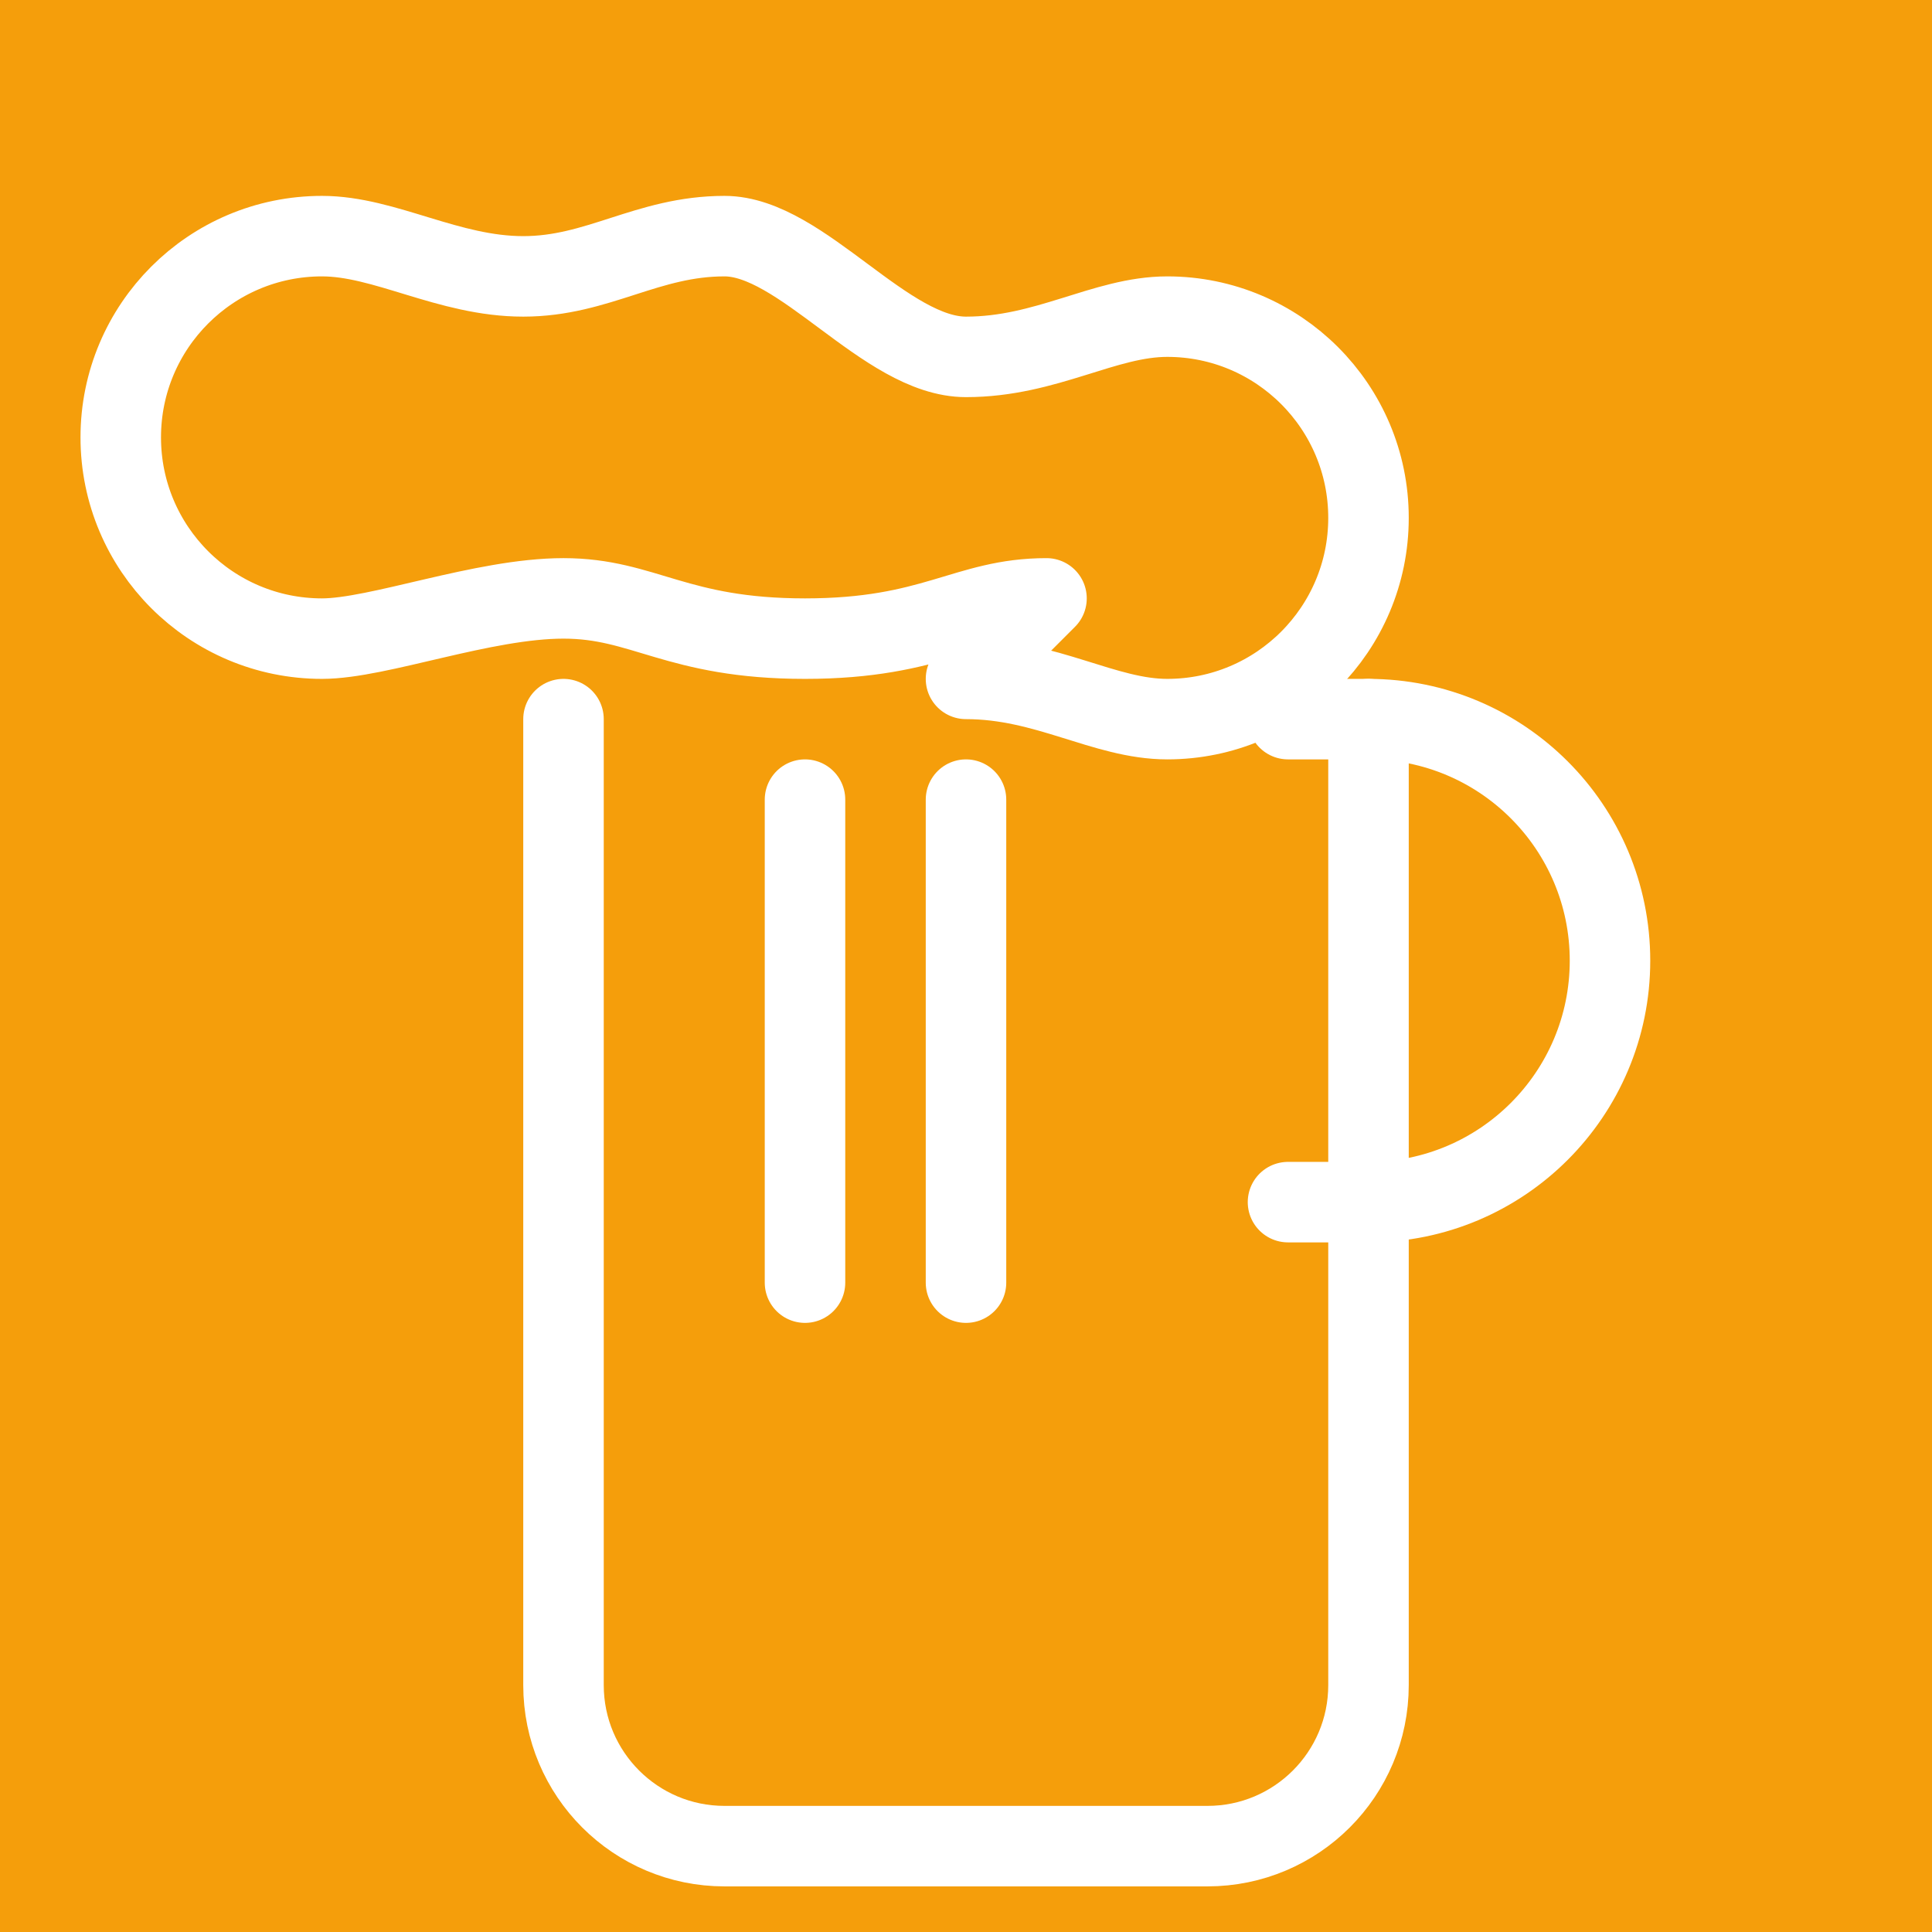
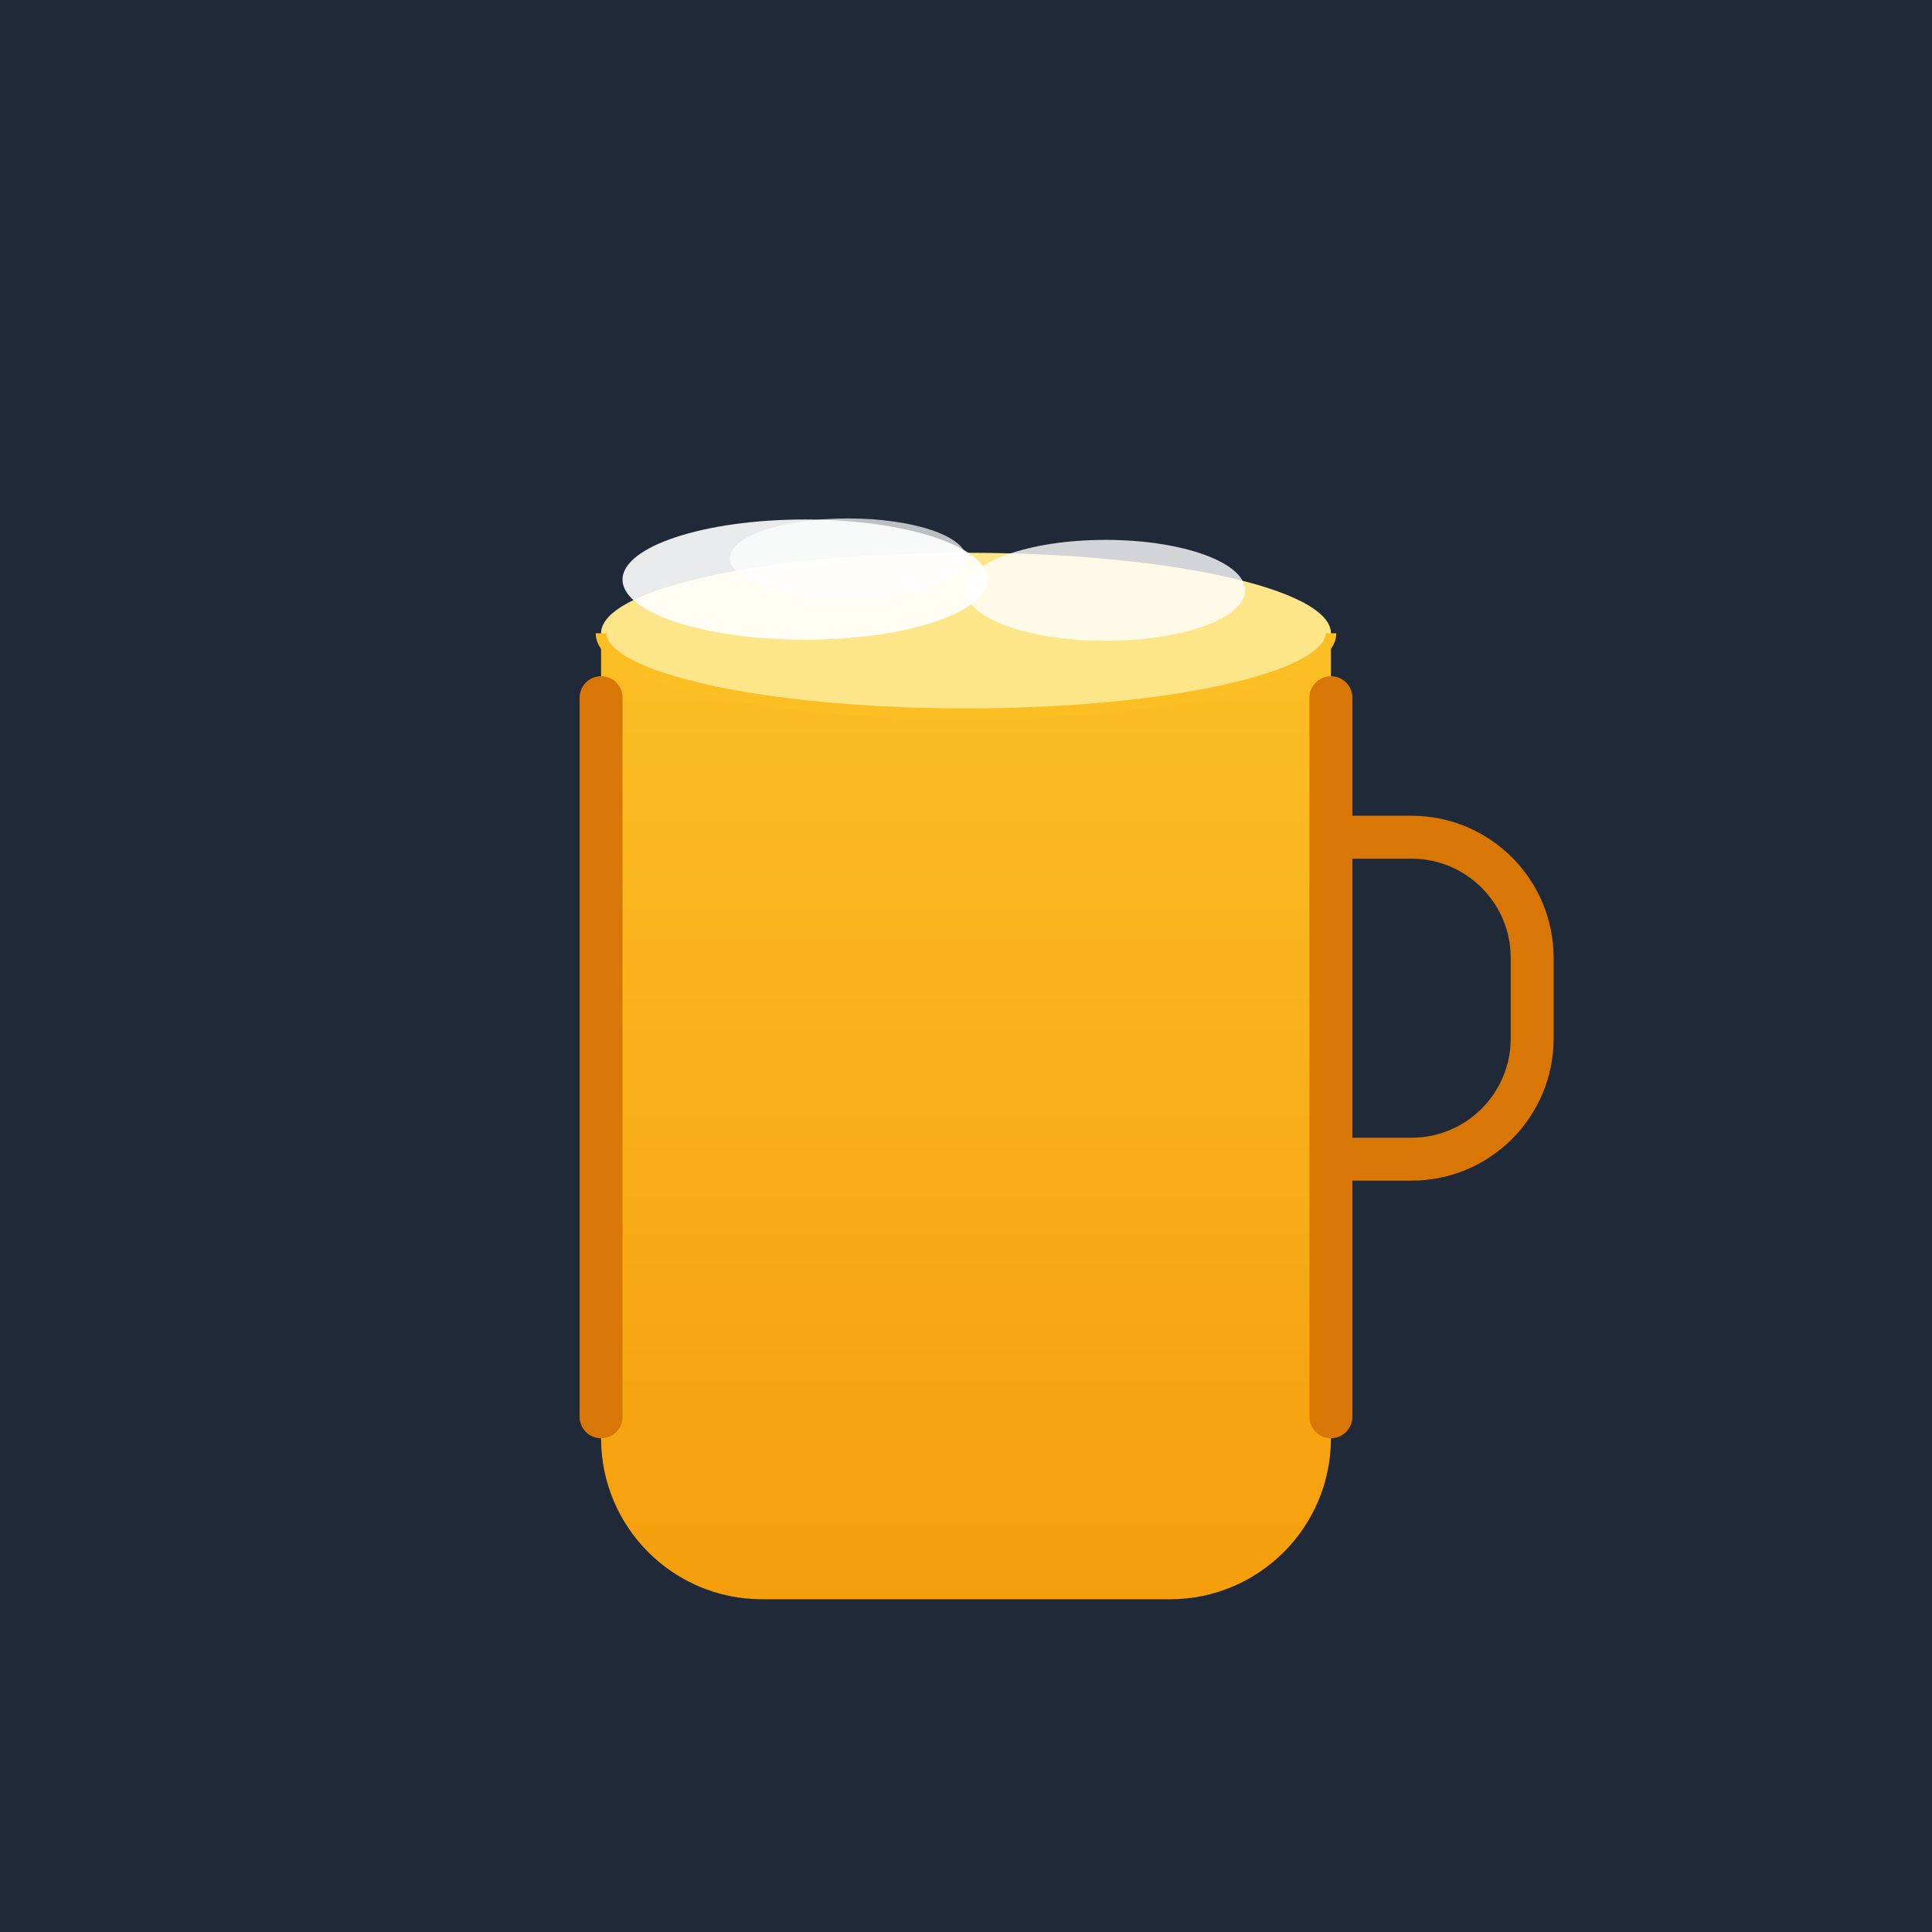
<svg xmlns="http://www.w3.org/2000/svg" width="180" height="180" viewBox="0 0 180 180" fill="none">
-   <rect width="180" height="180" fill="#f59e0b" />
-   <g transform="translate(45, 37)">
-     <path d="M75 30h7.5a22.5 22.5 0 0 1 0 45h-7.5" stroke="white" stroke-width="7.5" stroke-linecap="round" stroke-linejoin="round" fill="none" />
-     <path d="M30 37.5v45" stroke="white" stroke-width="7.5" stroke-linecap="round" stroke-linejoin="round" />
-     <path d="M45 37.5v45" stroke="white" stroke-width="7.5" stroke-linecap="round" stroke-linejoin="round" />
-     <path d="M48.75 18.75c-7.5 0-10.5 3.75-22.5 3.75s-15-3.75-22.5-3.75-17.25 3.75-22.5 3.75a18.75 18.75 0 0 1 0-37.5c5.85 0 11.775 3.75 18.75 3.75s11.55-3.75 18.75-3.75 15 11.25 22.5 11.25 12.9-3.75 18.75-3.75a18.75 18.75 0 0 1 0 37.5c-5.85 0-11.25-3.75-18.75-3.75Z" stroke="white" stroke-width="7.5" stroke-linecap="round" stroke-linejoin="round" fill="none" transform="translate(3.75, 0)" />
-     <path d="M7.5 30v90a15 15 0 0 0 15 15h45a15 15 0 0 0 15-15V30" stroke="white" stroke-width="7.5" stroke-linecap="round" stroke-linejoin="round" fill="none" />
+   <defs>
+     <linearGradient id="beerGrad180" x1="0%" y1="0%" x2="0%" y2="100%">
+       <stop offset="0%" style="stop-color:#fbbf24;stop-opacity:1" />
+       <stop offset="100%" style="stop-color:#f59e0b;stop-opacity:1" />
+     </linearGradient>
+   </defs>
+   <rect width="180" height="180" fill="#1f2937" />
+   <g transform="translate(37, 33)">
+     <path d="M19 26h68v75c0 8.284-6.716 15-15 15H34c-8.284 0-15-6.716-15-15V26z" fill="url(#beerGrad180)" />
+     <ellipse cx="53" cy="26" rx="34" ry="7.5" fill="#fde68a" />
+     <path d="M19 26c0 4.142 15.222 7.5 34 7.5s34-3.358 34-7.5" stroke="#fbbf24" stroke-width="1" fill="none" />
+     <rect x="17" y="30" width="4" height="71" rx="2" fill="#d97706" />
+     <rect x="85" y="30" width="4" height="71" rx="2" fill="#d97706" />
+     <path d="M87 45h7.5c6.213 0 11.25 5.037 11.25 11.25v7.5c0 6.213-5.037 11.25-11.25 11.25H87" stroke="#d97706" stroke-width="4" stroke-linejoin="round" fill="none" />
+     <ellipse cx="38" cy="21" rx="17" ry="5.6" fill="white" opacity="0.9" />
+     <ellipse cx="42" cy="19" rx="11" ry="3.7" fill="white" opacity="0.7" />
+     <ellipse cx="66" cy="22" rx="13" ry="4.7" fill="white" opacity="0.8" />
  </g>
</svg>
